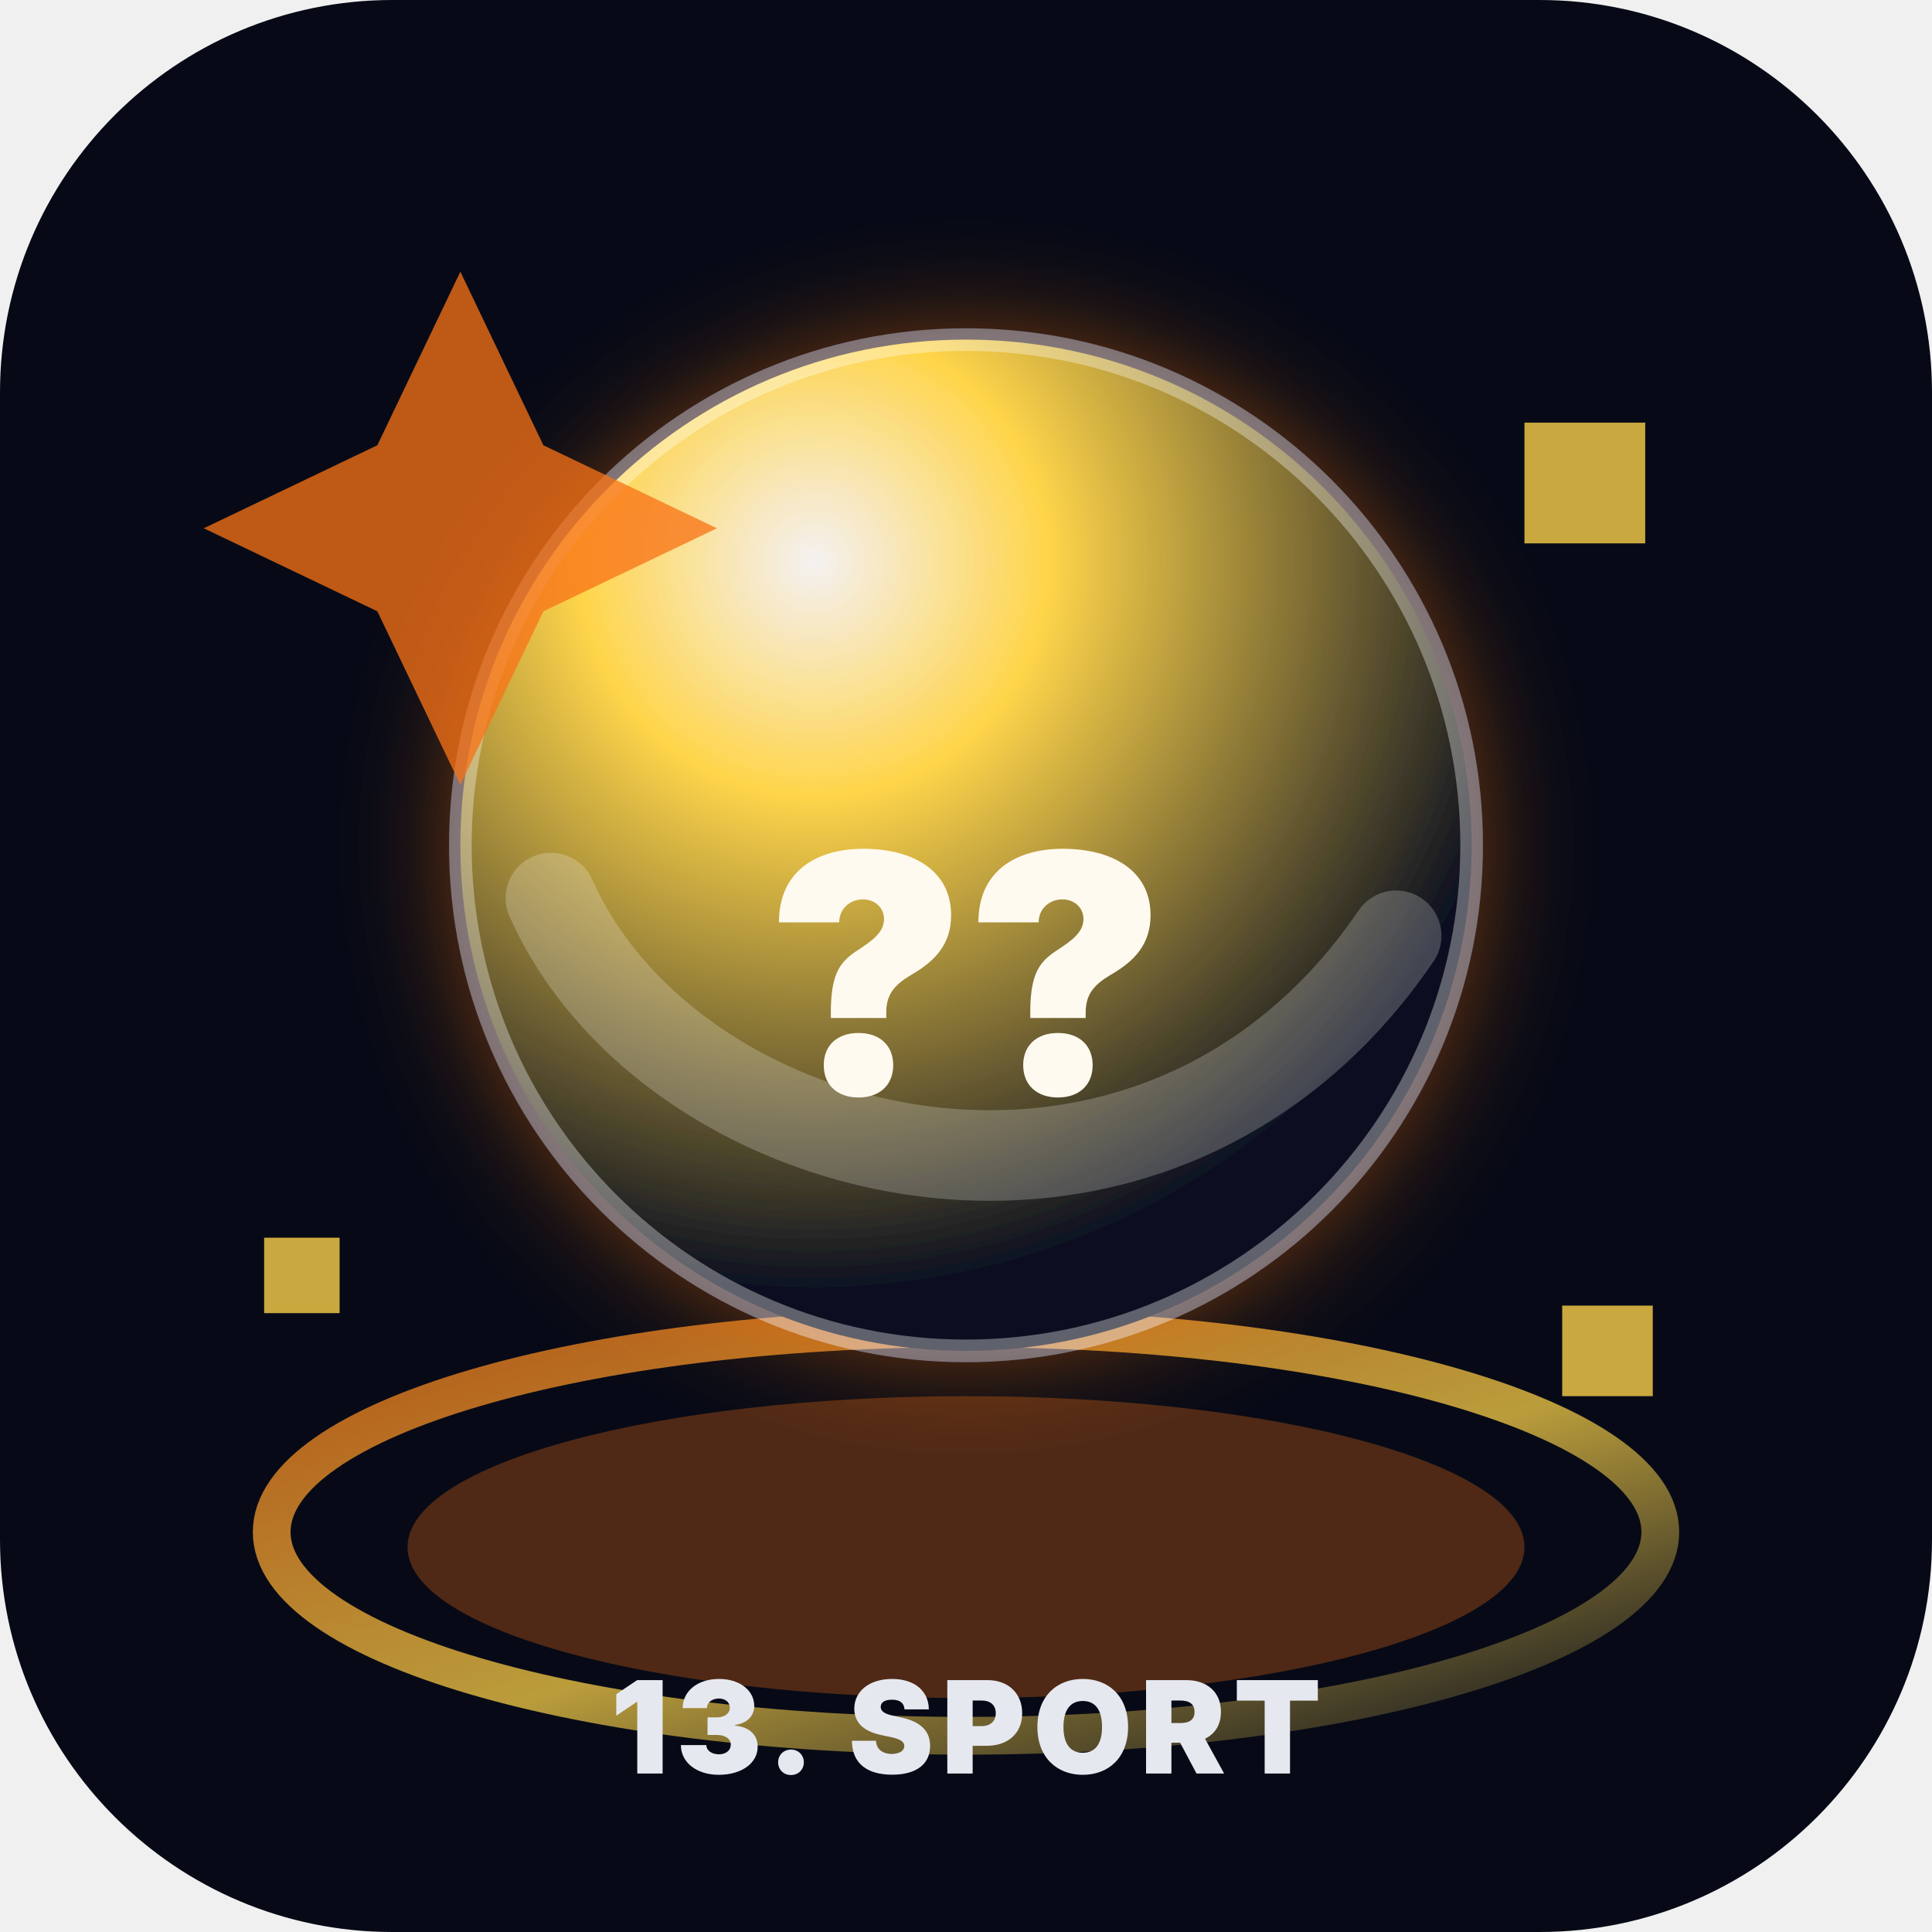
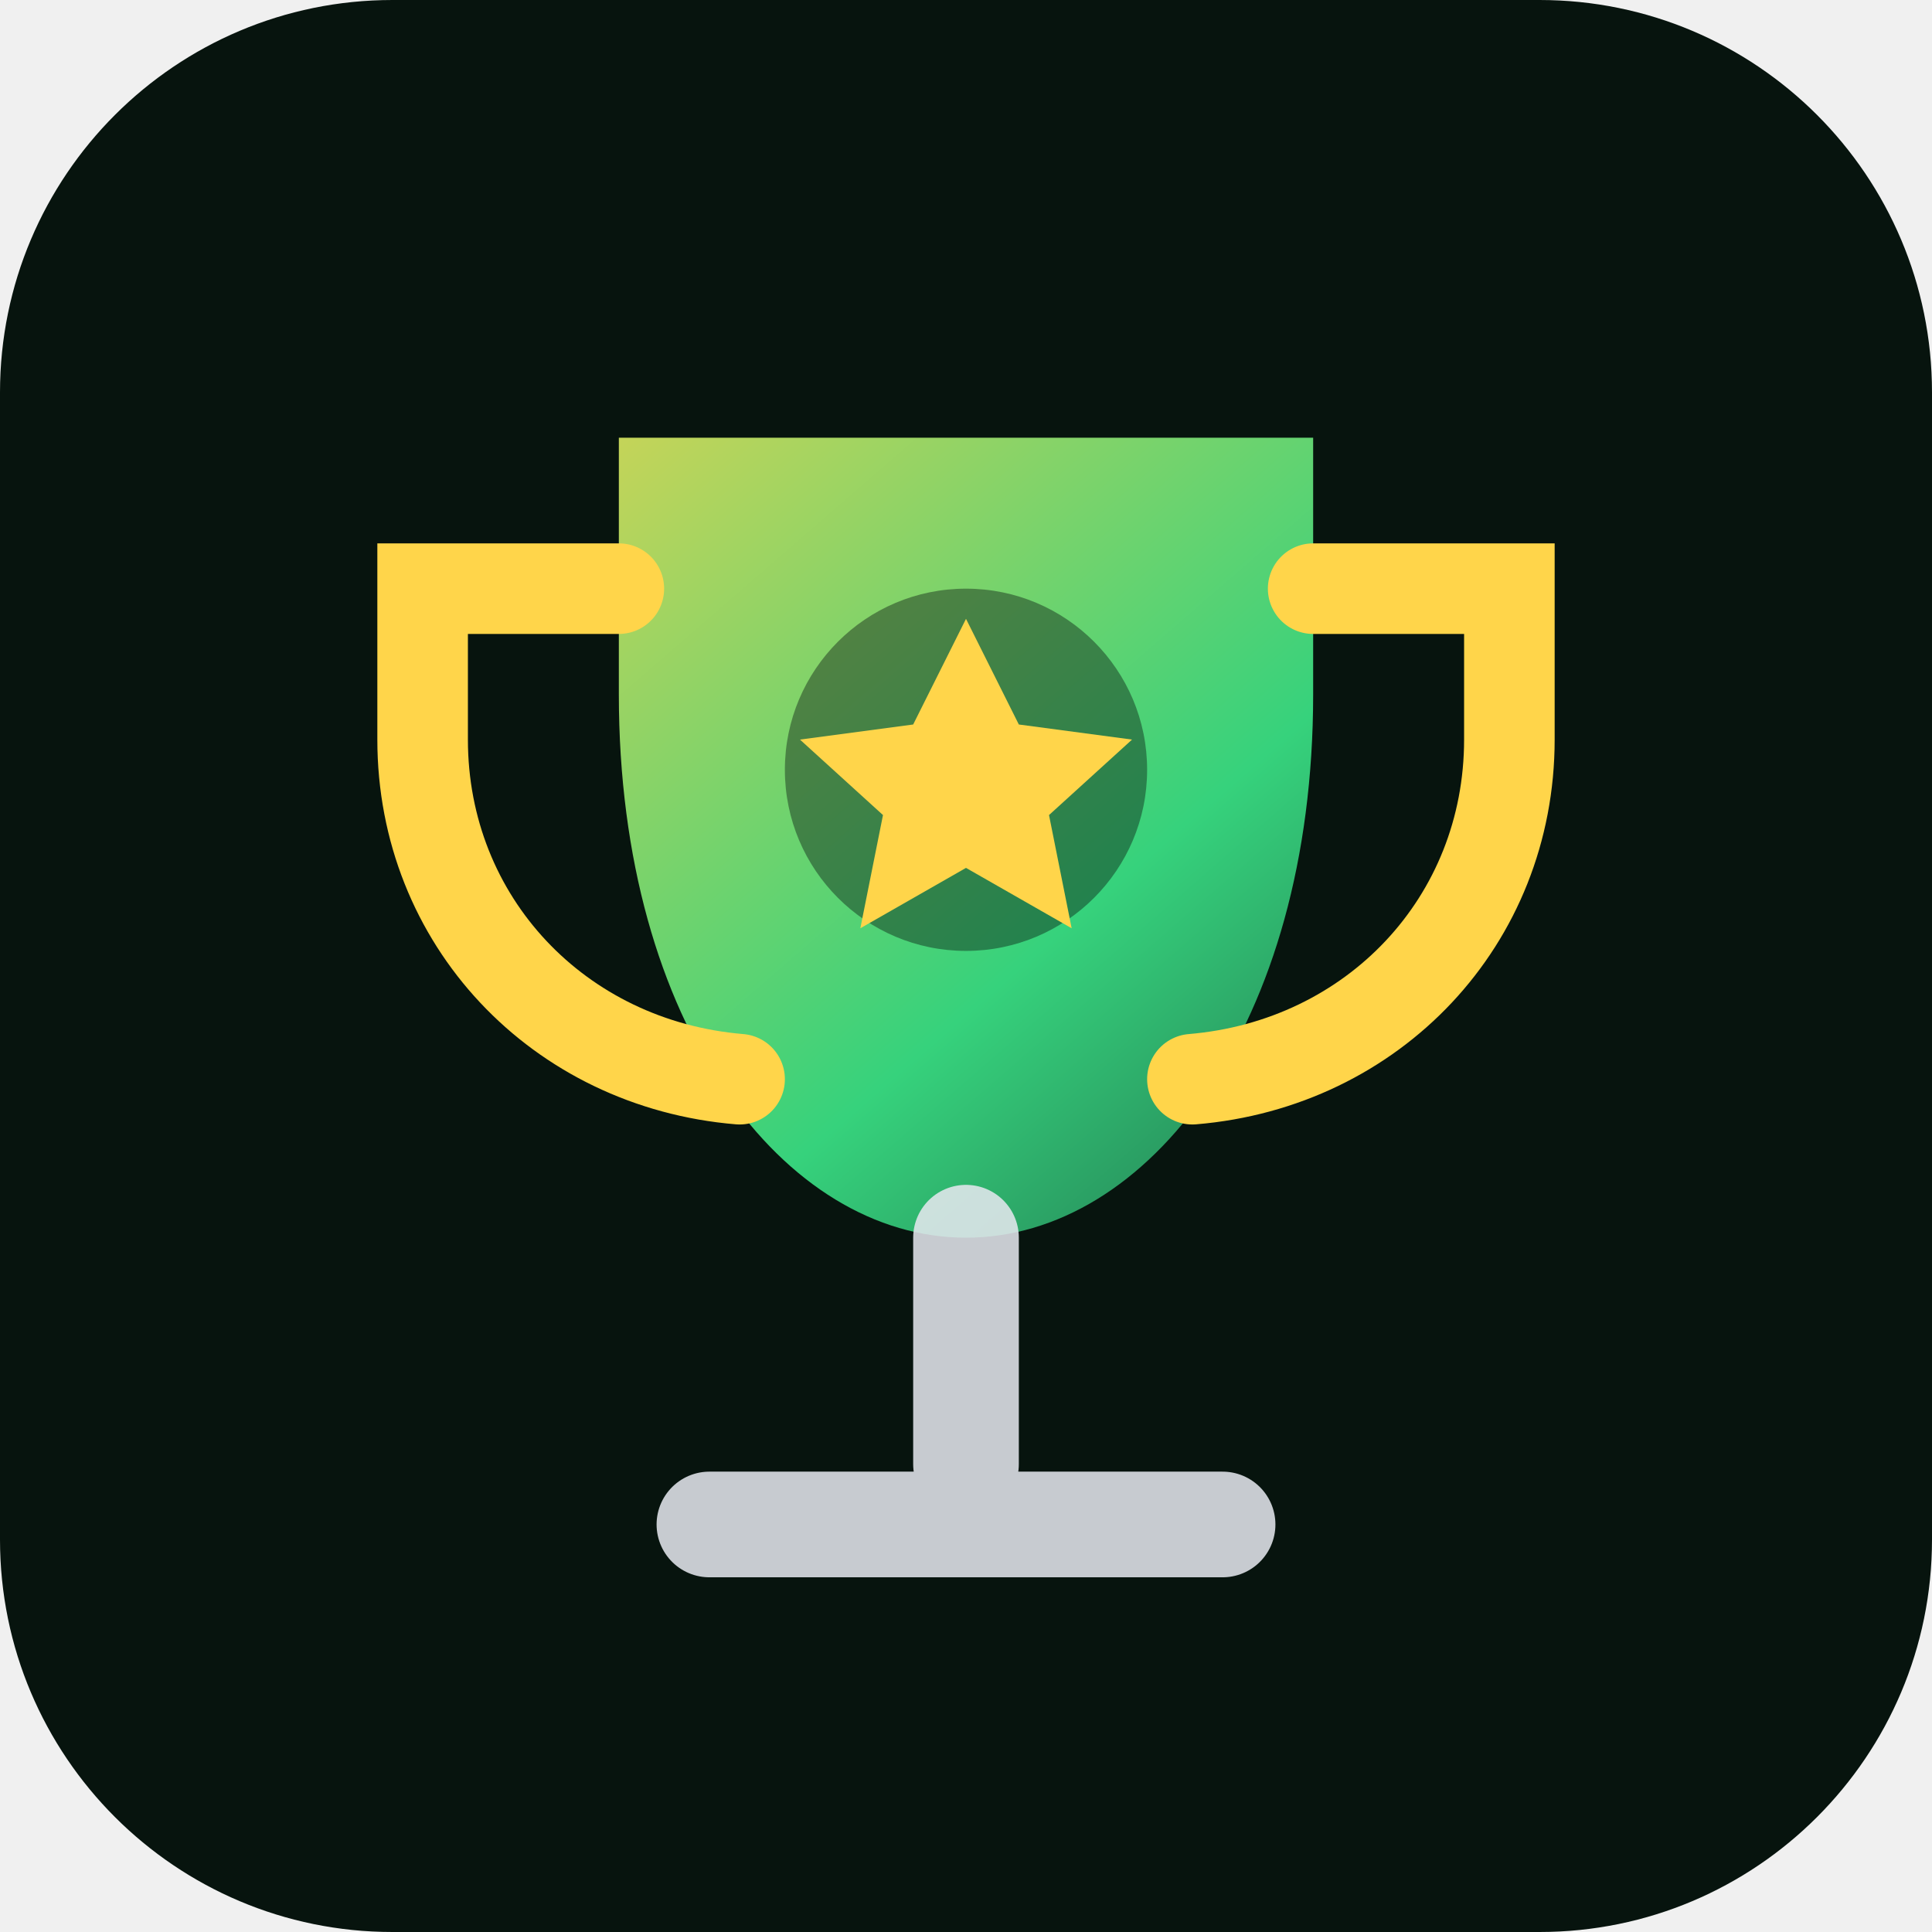
<svg xmlns="http://www.w3.org/2000/svg" viewBox="0 0 256 256" role="img" aria-labelledby="title desc">
  <defs>
-     <radialGradient id="bg" cx="35%" cy="22%" r="72%">
-       <stop offset="0" stop-color="#ffffff" stop-opacity="0.92" />
-       <stop offset="0.32" stop-color="#ffd54a" />
-       <stop offset="1" stop-color="#0b1020" />
-     </radialGradient>
-     <linearGradient id="rim" x1="0" x2="1" y1="0" y2="1">
-       <stop offset="0" stop-color="#f97316" />
-       <stop offset="0.55" stop-color="#ffd54a" />
+     <linearGradient id="g" x1="50" x2="206" y1="38" y2="218" gradientUnits="userSpaceOnUse">
+       <stop stop-color="#ffd54a" />
+       <stop offset=".52" stop-color="#36d27c" />
      <stop offset="1" stop-color="#0b1020" />
    </linearGradient>
-     <filter id="softShadow" x="-35%" y="-35%" width="170%" height="180%">
-       <feDropShadow dx="0" dy="18" stdDeviation="13" flood-color="#000000" flood-opacity="0.48" />
-       <feDropShadow dx="0" dy="0" stdDeviation="7" flood-color="#f97316" flood-opacity="0.5" />
-     </filter>
  </defs>
-   <rect width="256" height="256" rx="52" fill="#070a16" />
-   <ellipse cx="128" cy="205" rx="74" ry="20" fill="#f97316" opacity="0.3" />
-   <ellipse cx="128" cy="203" rx="92" ry="27" fill="none" stroke="url(#rim)" stroke-width="5" opacity="0.72" />
-   <g filter="url(#softShadow)">
-     <circle cx="128" cy="112" r="67" fill="url(#bg)" />
-     <circle cx="128" cy="112" r="67" fill="none" stroke="#ffffff" stroke-opacity="0.34" stroke-width="3" />
-     <path d="M73 119c16 36 80 52 112 5" fill="none" stroke="#ffffff" stroke-opacity="0.22" stroke-width="12" stroke-linecap="round" />
-     <text x="128" y="128" text-anchor="middle" dominant-baseline="middle" font-family="Inter, Arial Black, Arial, sans-serif" font-size="44" font-weight="900" fill="#fffaf0">??</text>
-   </g>
-   <path d="M50 59 61 36l11 23 23 11-23 11-11 23-11-23-23-11 23-11Z" fill="#f97316" opacity="0.76" />
-   <path d="M202 56h16v16h-16zM207 173h12v12h-12zM35 164h10v10H35z" fill="#ffd54a" opacity="0.78" />
-   <text x="128" y="235" text-anchor="middle" font-family="Inter, Arial, sans-serif" font-size="17" font-weight="900" letter-spacing="1" fill="#e6e8ef">13. SPORT</text>
+   <rect width="256" height="256" rx="52" fill="#07140e" />
+   <path d="M82 58h92v34c0 44-22 72-46 72S82 136 82 92V58Z" fill="url(#g)" />
+   <path d="M82 78H56v20c0 24 18 43 42 45M174 78h26v20c0 24-18 43-42 45" fill="none" stroke="#ffd54a" stroke-width="12" stroke-linecap="round" />
+   <path d="M128 164v30M94 202h68" stroke="#e6e8ef" stroke-opacity=".86" stroke-width="14" stroke-linecap="round" />
+   <circle cx="128" cy="102" r="24" fill="#07140e" opacity=".42" />
+   <path d="m128 82 7 14 15 2-11 10 3 15-14-8-14 8 3-15-11-10 15-2 7-14Z" fill="#ffd54a" />
</svg>
